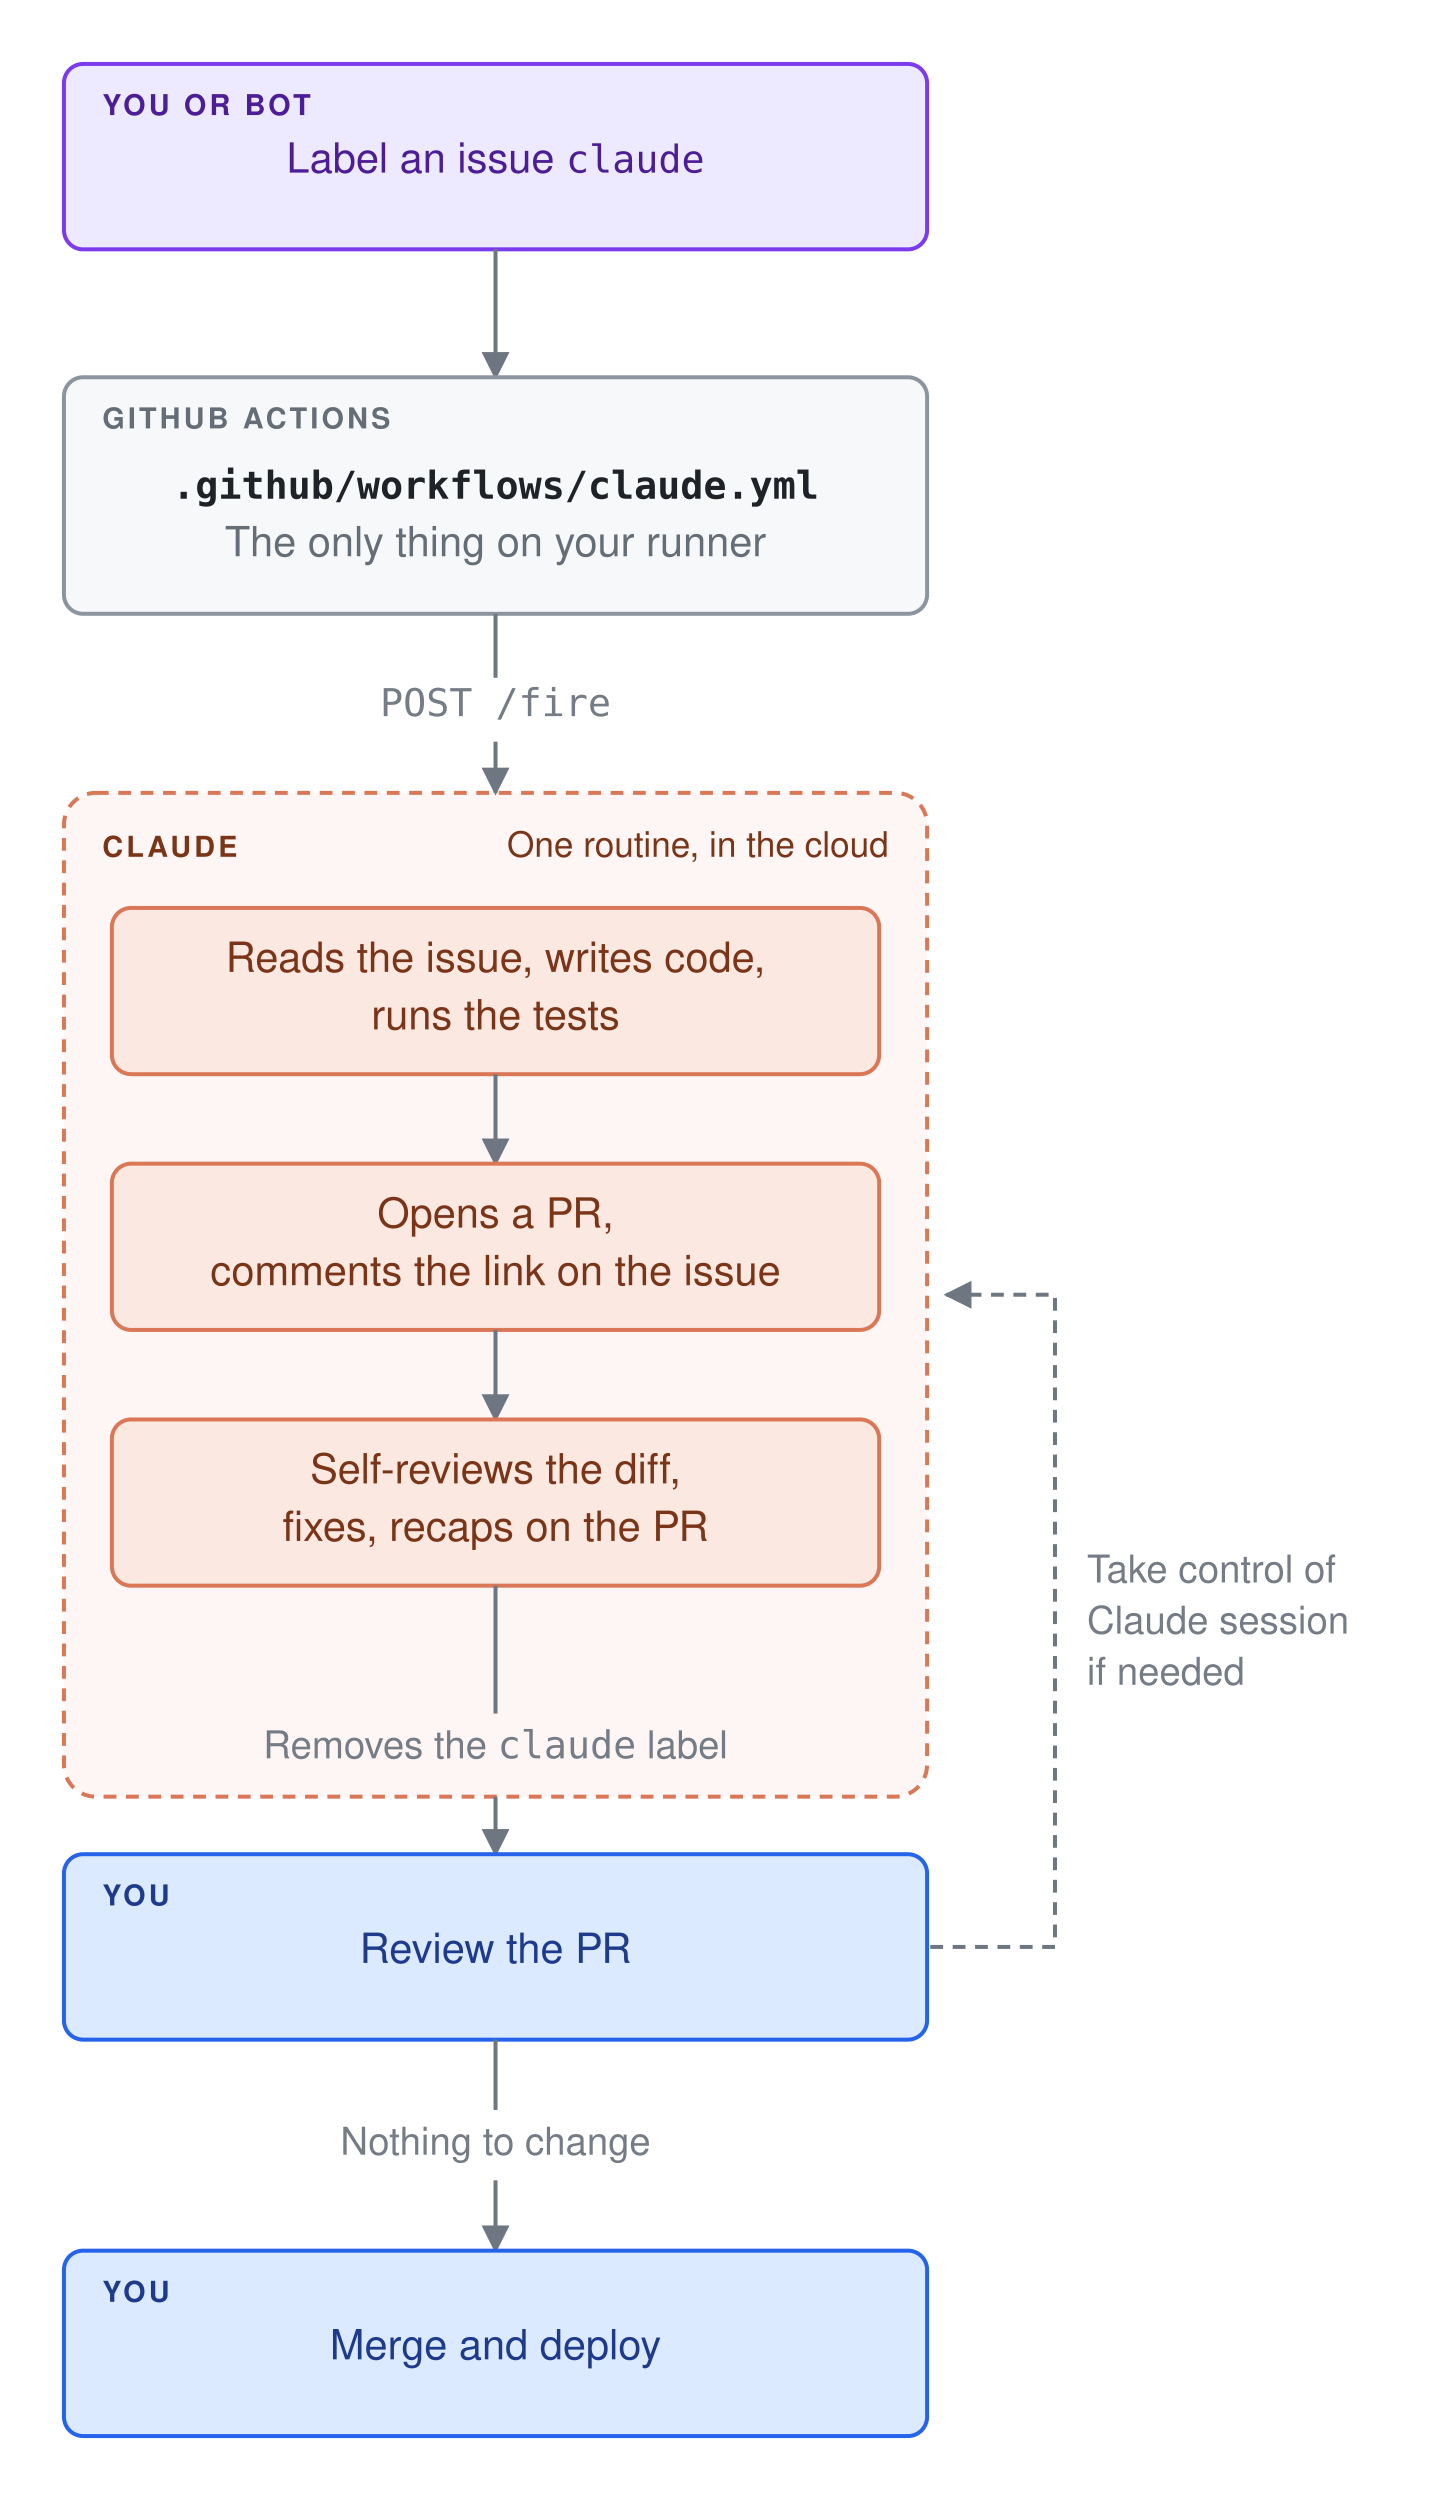
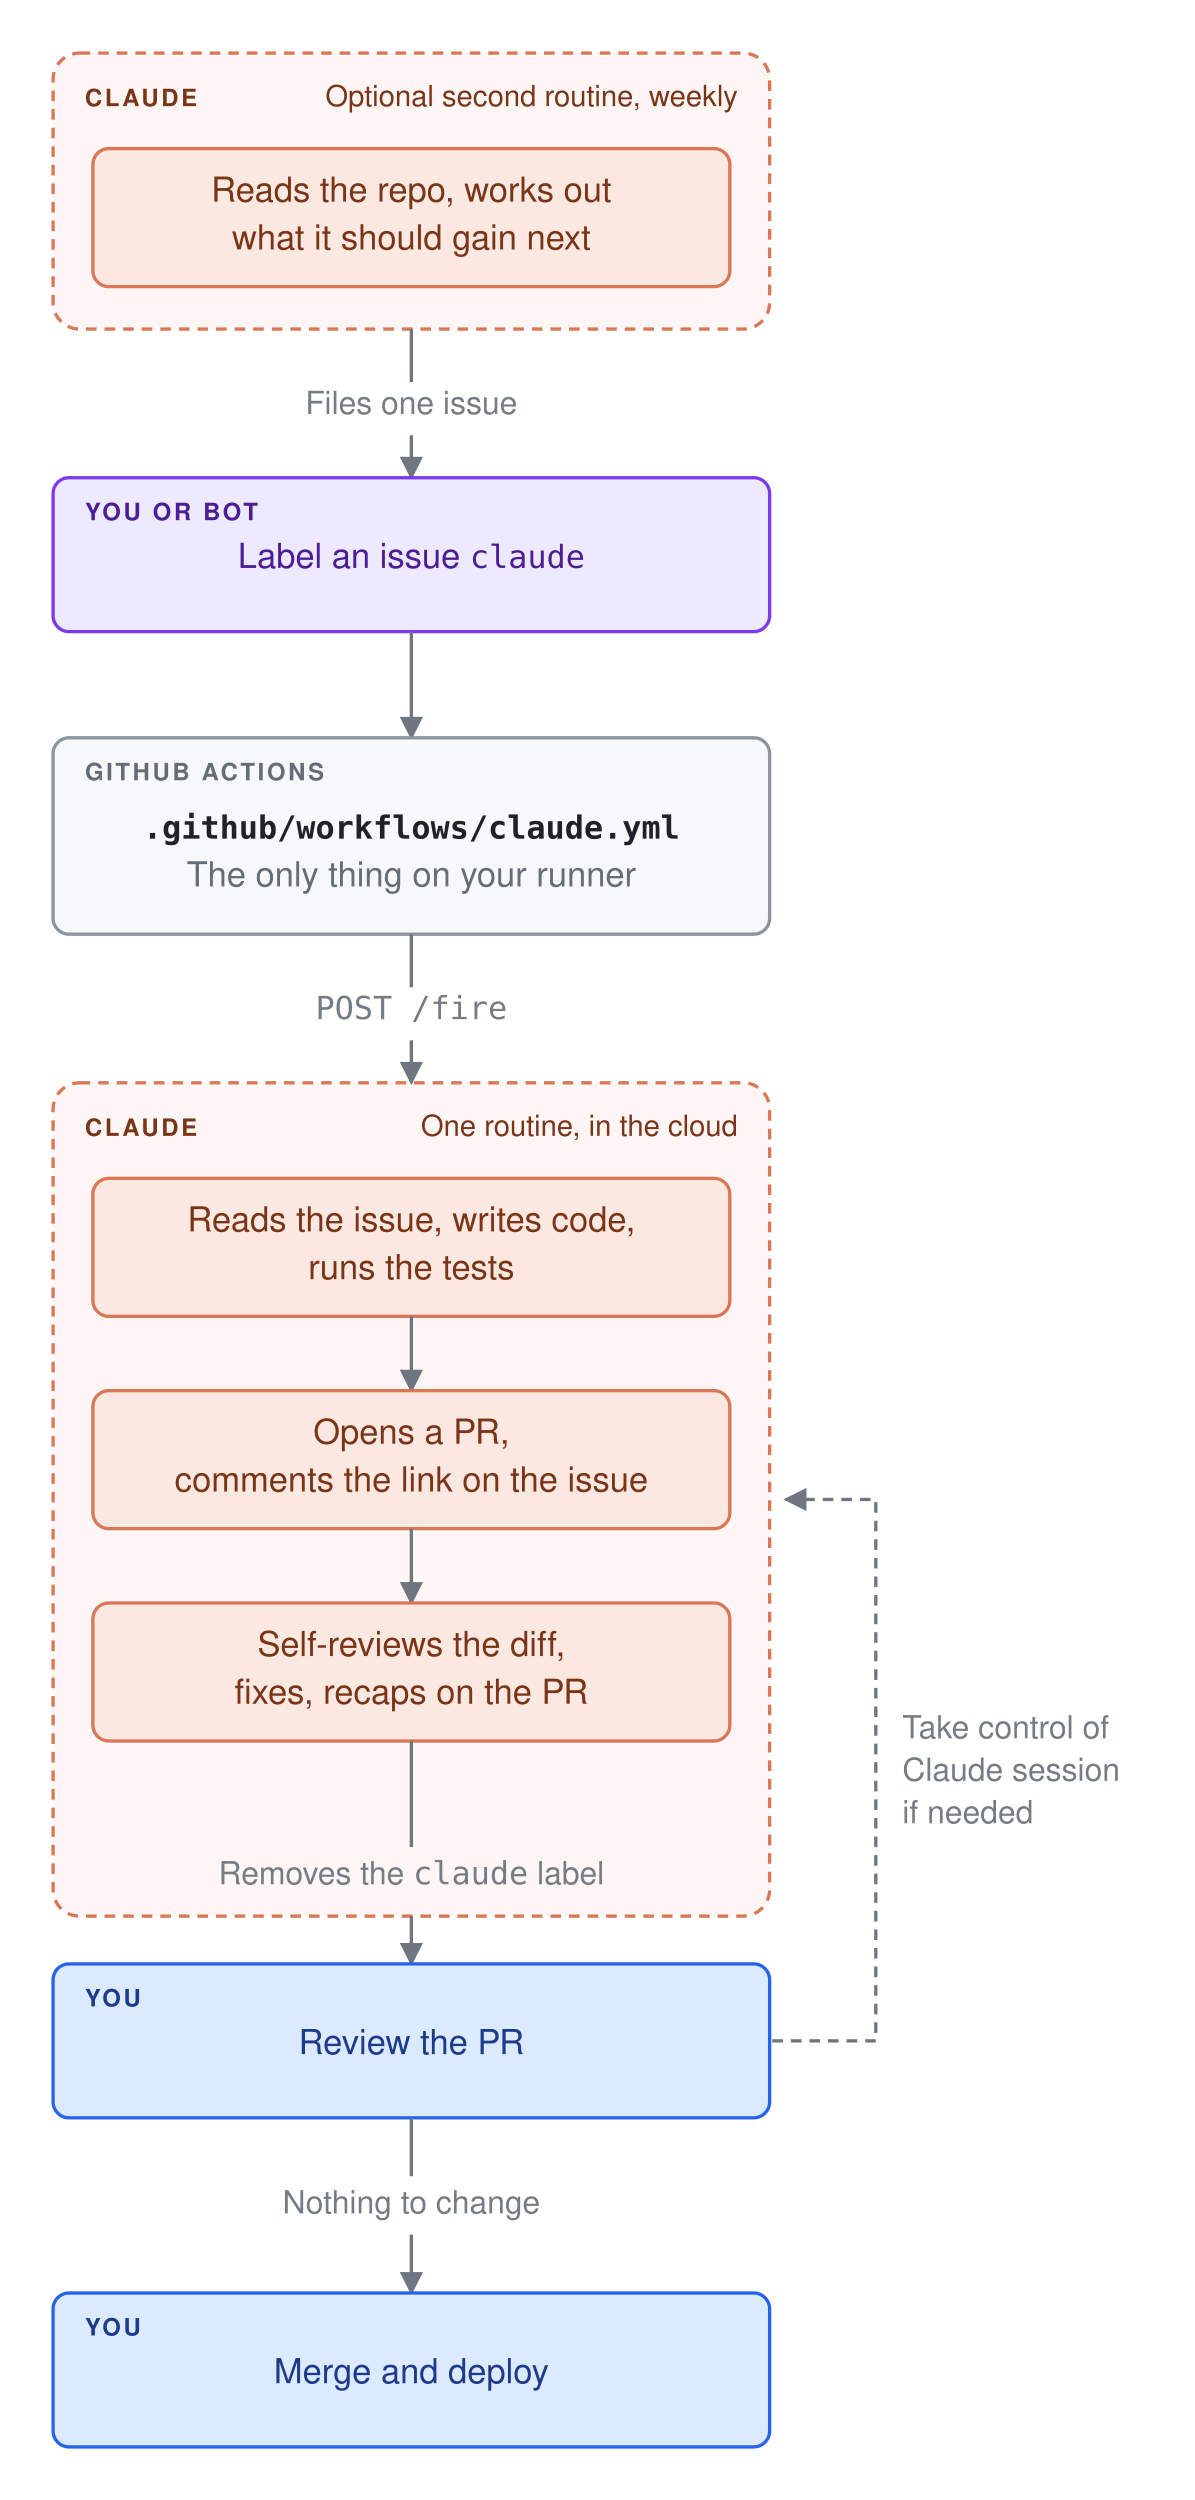
- <svg xmlns="http://www.w3.org/2000/svg" viewBox="0 0 450 782" width="450" height="782" role="img" aria-label="A human or a bot labels an issue claude; a GitHub Actions workflow POSTs /fire; one Claude routine in the cloud reads the issue, writes code, runs the tests, opens a PR, self-reviews it and removes the label. The human reviews the PR: if nothing needs to change they merge and deploy, otherwise they take control of the Claude session.">
+ <svg xmlns="http://www.w3.org/2000/svg" viewBox="0 0 450 942" width="450" height="942" role="img" aria-label="Optionally, a second Claude routine wakes on a schedule, reads the repo, works out what it should gain next and files one issue. A human or a bot labels an issue claude; a GitHub Actions workflow POSTs /fire; one Claude routine in the cloud reads the issue, writes code, runs the tests, opens a PR, self-reviews it and removes the label. The human reviews the PR: if nothing needs to change they merge and deploy, otherwise they take control of the Claude session.">
  <defs>
    <marker id="l-arrow" viewBox="0 0 10 10" refX="9" refY="5" markerWidth="7" markerHeight="7" orient="auto-start-reverse">
      <path d="M0,0 L10,5 L0,10 z" fill="#6e7781" />
    </marker>
  </defs>
  <g font-family="ui-sans-serif, -apple-system, 'Segoe UI', Helvetica, Arial, sans-serif">
-     <rect x="20" y="20" width="270" height="58" rx="6" fill="#ede9fe" stroke="#7c3aed" stroke-width="1.25" />
-     <text x="32" y="36" font-size="9" font-weight="600" letter-spacing="1" fill="#4c1d95">YOU OR BOT</text>
-     <text x="155" y="54" font-size="13" text-anchor="middle" fill="#4c1d95">Label an issue <tspan font-family="ui-monospace, SFMono-Regular, Menlo, Consolas, monospace" font-size="12">claude</tspan>
+     <rect x="20" y="20" width="270" height="104" rx="10" fill="rgba(217,119,87,0.07)" stroke="#d97757" stroke-width="1.25" stroke-dasharray="4 3" />
+     <text x="32" y="40" font-size="9" font-weight="600" letter-spacing="1" fill="#7a3418">CLAUDE</text>
+     <text x="278" y="40" font-size="11" text-anchor="end" fill="#7a3418">Optional second routine, weekly</text>
+     <rect x="35" y="56" width="240" height="52" rx="6" fill="#fbe9e1" stroke="#d97757" stroke-width="1.25" />
+     <text x="155" y="76" font-size="13" text-anchor="middle" fill="#7a3418">Reads the repo, works out</text>
+     <text x="155" y="94" font-size="13" text-anchor="middle" fill="#7a3418">what it should gain next</text>
+     <line x1="155" y1="124" x2="155" y2="144" stroke="#6e7781" stroke-width="1.25" />
+     <text x="155" y="156" font-size="12" text-anchor="middle" fill="#767c85">Files one issue</text>
+     <line x1="155" y1="164" x2="155" y2="180" stroke="#6e7781" stroke-width="1.25" marker-end="url(#l-arrow)" />
+     <rect x="20" y="180" width="270" height="58" rx="6" fill="#ede9fe" stroke="#7c3aed" stroke-width="1.25" />
+     <text x="32" y="196" font-size="9" font-weight="600" letter-spacing="1" fill="#4c1d95">YOU OR BOT</text>
+     <text x="155" y="214" font-size="13" text-anchor="middle" fill="#4c1d95">Label an issue <tspan font-family="ui-monospace, SFMono-Regular, Menlo, Consolas, monospace" font-size="12">claude</tspan>
    </text>
-     <line x1="155" y1="78" x2="155" y2="118" stroke="#6e7781" stroke-width="1.25" marker-end="url(#l-arrow)" />
-     <rect x="20" y="118" width="270" height="74" rx="6" fill="#f6f8fa" stroke="#8c959f" stroke-width="1.25" />
-     <text x="32" y="134" font-size="9" font-weight="600" letter-spacing="1" fill="#656d76">GITHUB ACTIONS</text>
-     <text x="155" y="156" font-size="12" font-weight="600" text-anchor="middle" font-family="ui-monospace, SFMono-Regular, Menlo, Consolas, monospace" fill="#1f2328">.github/workflows/claude.yml</text>
-     <text x="155" y="174" font-size="13" text-anchor="middle" fill="#656d76">The only thing on your runner</text>
-     <line x1="155" y1="192" x2="155" y2="212" stroke="#6e7781" stroke-width="1.25" />
-     <text x="155" y="224" font-size="12" text-anchor="middle" font-family="ui-monospace, SFMono-Regular, Menlo, Consolas, monospace" fill="#767c85">POST /fire</text>
-     <line x1="155" y1="232" x2="155" y2="248" stroke="#6e7781" stroke-width="1.25" marker-end="url(#l-arrow)" />
-     <rect x="20" y="248" width="270" height="314" rx="10" fill="rgba(217,119,87,0.07)" stroke="#d97757" stroke-width="1.25" stroke-dasharray="4 3" />
-     <text x="32" y="268" font-size="9" font-weight="600" letter-spacing="1" fill="#7a3418">CLAUDE</text>
-     <text x="278" y="268" font-size="11" text-anchor="end" fill="#7a3418">One routine, in the cloud</text>
-     <rect x="35" y="284" width="240" height="52" rx="6" fill="#fbe9e1" stroke="#d97757" stroke-width="1.25" />
-     <text x="155" y="304" font-size="13" text-anchor="middle" fill="#7a3418">Reads the issue, writes code,</text>
-     <text x="155" y="322" font-size="13" text-anchor="middle" fill="#7a3418">runs the tests</text>
-     <line x1="155" y1="336" x2="155" y2="364" stroke="#6e7781" stroke-width="1.25" marker-end="url(#l-arrow)" />
-     <rect x="35" y="364" width="240" height="52" rx="6" fill="#fbe9e1" stroke="#d97757" stroke-width="1.25" />
-     <text x="155" y="384" font-size="13" text-anchor="middle" fill="#7a3418">Opens a PR,</text>
-     <text x="155" y="402" font-size="13" text-anchor="middle" fill="#7a3418">comments the link on the issue</text>
-     <line x1="155" y1="416" x2="155" y2="444" stroke="#6e7781" stroke-width="1.25" marker-end="url(#l-arrow)" />
+     <line x1="155" y1="238" x2="155" y2="278" stroke="#6e7781" stroke-width="1.25" marker-end="url(#l-arrow)" />
+     <rect x="20" y="278" width="270" height="74" rx="6" fill="#f6f8fa" stroke="#8c959f" stroke-width="1.25" />
+     <text x="32" y="294" font-size="9" font-weight="600" letter-spacing="1" fill="#656d76">GITHUB ACTIONS</text>
+     <text x="155" y="316" font-size="12" font-weight="600" text-anchor="middle" font-family="ui-monospace, SFMono-Regular, Menlo, Consolas, monospace" fill="#1f2328">.github/workflows/claude.yml</text>
+     <text x="155" y="334" font-size="13" text-anchor="middle" fill="#656d76">The only thing on your runner</text>
+     <line x1="155" y1="352" x2="155" y2="372" stroke="#6e7781" stroke-width="1.25" />
+     <text x="155" y="384" font-size="12" text-anchor="middle" font-family="ui-monospace, SFMono-Regular, Menlo, Consolas, monospace" fill="#767c85">POST /fire</text>
+     <line x1="155" y1="392" x2="155" y2="408" stroke="#6e7781" stroke-width="1.25" marker-end="url(#l-arrow)" />
+     <rect x="20" y="408" width="270" height="314" rx="10" fill="rgba(217,119,87,0.07)" stroke="#d97757" stroke-width="1.25" stroke-dasharray="4 3" />
+     <text x="32" y="428" font-size="9" font-weight="600" letter-spacing="1" fill="#7a3418">CLAUDE</text>
+     <text x="278" y="428" font-size="11" text-anchor="end" fill="#7a3418">One routine, in the cloud</text>
    <rect x="35" y="444" width="240" height="52" rx="6" fill="#fbe9e1" stroke="#d97757" stroke-width="1.25" />
-     <text x="155" y="464" font-size="13" text-anchor="middle" fill="#7a3418">Self-reviews the diff,</text>
-     <text x="155" y="482" font-size="13" text-anchor="middle" fill="#7a3418">fixes, recaps on the PR</text>
-     <line x1="155" y1="496" x2="155" y2="536" stroke="#6e7781" stroke-width="1.25" />
-     <text x="155" y="550" font-size="12" text-anchor="middle" fill="#767c85">Removes the <tspan font-family="ui-monospace, SFMono-Regular, Menlo, Consolas, monospace" font-size="12">claude</tspan> label</text>
-     <line x1="155" y1="562" x2="155" y2="580" stroke="#6e7781" stroke-width="1.25" marker-end="url(#l-arrow)" />
-     <rect x="20" y="580" width="270" height="58" rx="6" fill="#dbeafe" stroke="#2563eb" stroke-width="1.25" />
-     <text x="32" y="596" font-size="9" font-weight="600" letter-spacing="1" fill="#1e3a8a">YOU</text>
-     <text x="155" y="614" font-size="13" text-anchor="middle" fill="#1e3a8a">Review the PR</text>
-     <line x1="155" y1="638" x2="155" y2="660" stroke="#6e7781" stroke-width="1.25" />
-     <text x="155" y="674" font-size="12" text-anchor="middle" fill="#767c85">Nothing to change</text>
-     <line x1="155" y1="682" x2="155" y2="704" stroke="#6e7781" stroke-width="1.25" marker-end="url(#l-arrow)" />
-     <rect x="20" y="704" width="270" height="58" rx="6" fill="#dbeafe" stroke="#2563eb" stroke-width="1.25" />
-     <text x="32" y="720" font-size="9" font-weight="600" letter-spacing="1" fill="#1e3a8a">YOU</text>
-     <text x="155" y="738" font-size="13" text-anchor="middle" fill="#1e3a8a">Merge and deploy</text>
-     <path d="M291,609 H330 V405 H296" fill="none" stroke="#6e7781" stroke-width="1.25" stroke-dasharray="4 3" stroke-linejoin="round" marker-end="url(#l-arrow)" />
-     <text x="340" y="495" font-size="12" fill="#767c85">Take control of</text>
-     <text x="340" y="511" font-size="12" fill="#767c85">Claude session</text>
-     <text x="340" y="527" font-size="12" fill="#767c85">if needed</text>
+     <text x="155" y="464" font-size="13" text-anchor="middle" fill="#7a3418">Reads the issue, writes code,</text>
+     <text x="155" y="482" font-size="13" text-anchor="middle" fill="#7a3418">runs the tests</text>
+     <line x1="155" y1="496" x2="155" y2="524" stroke="#6e7781" stroke-width="1.25" marker-end="url(#l-arrow)" />
+     <rect x="35" y="524" width="240" height="52" rx="6" fill="#fbe9e1" stroke="#d97757" stroke-width="1.25" />
+     <text x="155" y="544" font-size="13" text-anchor="middle" fill="#7a3418">Opens a PR,</text>
+     <text x="155" y="562" font-size="13" text-anchor="middle" fill="#7a3418">comments the link on the issue</text>
+     <line x1="155" y1="576" x2="155" y2="604" stroke="#6e7781" stroke-width="1.25" marker-end="url(#l-arrow)" />
+     <rect x="35" y="604" width="240" height="52" rx="6" fill="#fbe9e1" stroke="#d97757" stroke-width="1.25" />
+     <text x="155" y="624" font-size="13" text-anchor="middle" fill="#7a3418">Self-reviews the diff,</text>
+     <text x="155" y="642" font-size="13" text-anchor="middle" fill="#7a3418">fixes, recaps on the PR</text>
+     <line x1="155" y1="656" x2="155" y2="696" stroke="#6e7781" stroke-width="1.25" />
+     <text x="155" y="710" font-size="12" text-anchor="middle" fill="#767c85">Removes the <tspan font-family="ui-monospace, SFMono-Regular, Menlo, Consolas, monospace" font-size="12">claude</tspan> label</text>
+     <line x1="155" y1="722" x2="155" y2="740" stroke="#6e7781" stroke-width="1.25" marker-end="url(#l-arrow)" />
+     <rect x="20" y="740" width="270" height="58" rx="6" fill="#dbeafe" stroke="#2563eb" stroke-width="1.25" />
+     <text x="32" y="756" font-size="9" font-weight="600" letter-spacing="1" fill="#1e3a8a">YOU</text>
+     <text x="155" y="774" font-size="13" text-anchor="middle" fill="#1e3a8a">Review the PR</text>
+     <line x1="155" y1="798" x2="155" y2="820" stroke="#6e7781" stroke-width="1.25" />
+     <text x="155" y="834" font-size="12" text-anchor="middle" fill="#767c85">Nothing to change</text>
+     <line x1="155" y1="842" x2="155" y2="864" stroke="#6e7781" stroke-width="1.25" marker-end="url(#l-arrow)" />
+     <rect x="20" y="864" width="270" height="58" rx="6" fill="#dbeafe" stroke="#2563eb" stroke-width="1.25" />
+     <text x="32" y="880" font-size="9" font-weight="600" letter-spacing="1" fill="#1e3a8a">YOU</text>
+     <text x="155" y="898" font-size="13" text-anchor="middle" fill="#1e3a8a">Merge and deploy</text>
+     <path d="M291,769 H330 V565 H296" fill="none" stroke="#6e7781" stroke-width="1.25" stroke-dasharray="4 3" stroke-linejoin="round" marker-end="url(#l-arrow)" />
+     <text x="340" y="655" font-size="12" fill="#767c85">Take control of</text>
+     <text x="340" y="671" font-size="12" fill="#767c85">Claude session</text>
+     <text x="340" y="687" font-size="12" fill="#767c85">if needed</text>
  </g>
</svg>
